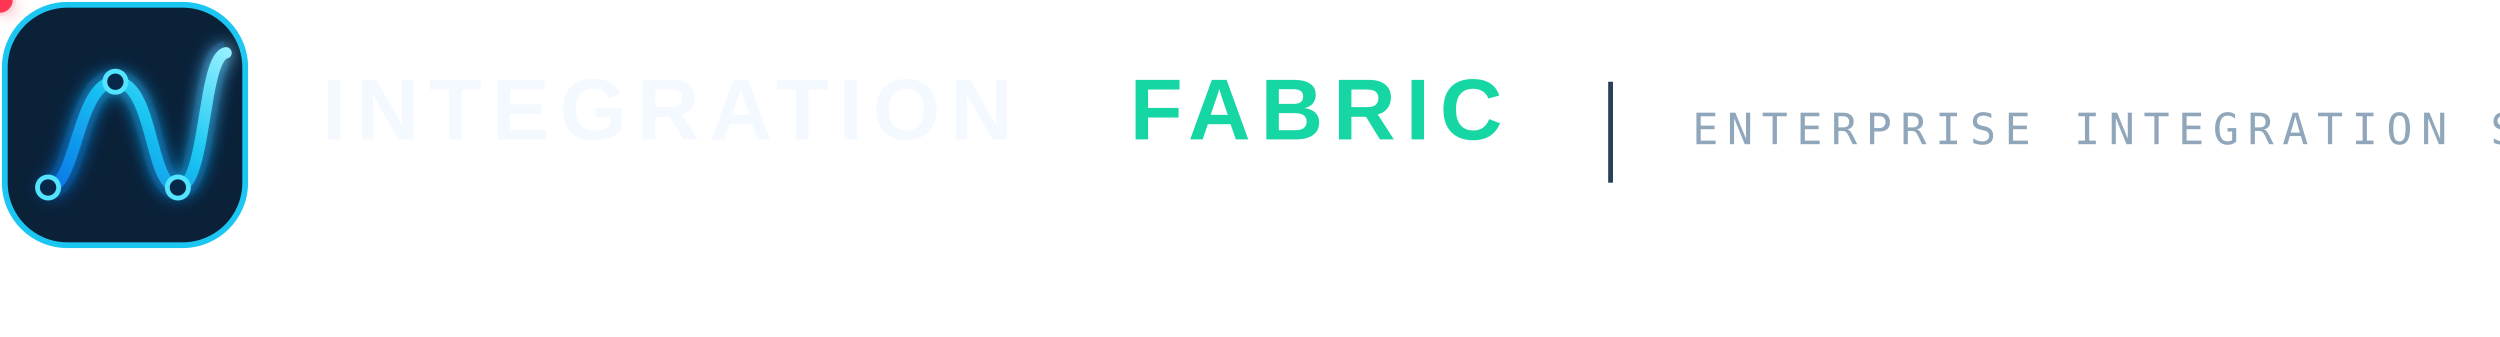
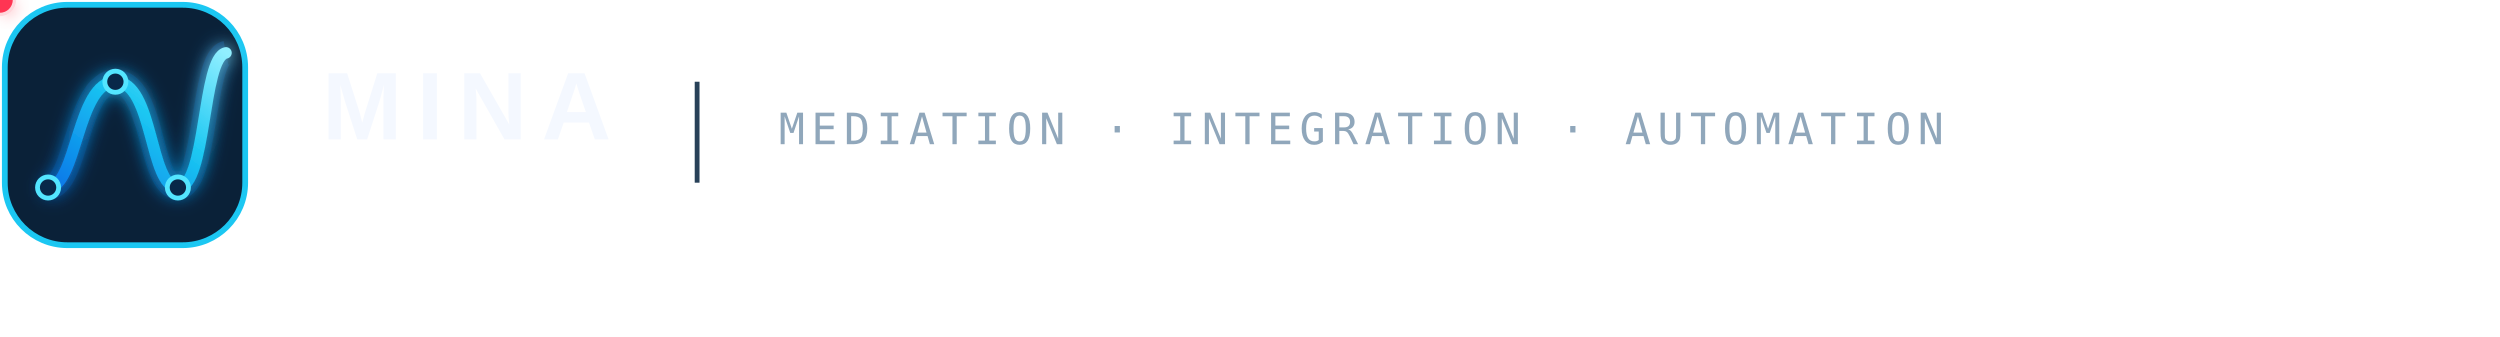
- <svg xmlns="http://www.w3.org/2000/svg" viewBox="0 0 520 70" role="img" aria-label="Integration Fabric Studio">
+ <svg xmlns="http://www.w3.org/2000/svg" viewBox="0 0 520 70" role="img" aria-label="MINA Studio">
  <defs>
    <linearGradient id="brand-blue" x1="0" y1="1" x2="1" y2="0">
      <stop stop-color="#0874e8" />
      <stop offset=".55" stop-color="#1bc7f2" />
      <stop offset="1" stop-color="#91efff" />
    </linearGradient>
    <filter id="brand-glow" x="-50%" y="-50%" width="200%" height="200%">
      <feGaussianBlur stdDeviation="1.8" result="b" />
      <feMerge>
        <feMergeNode in="b" />
        <feMergeNode in="SourceGraphic" />
      </feMerge>
    </filter>
  </defs>
  <rect x="1" y="1" width="50" height="50" rx="13" fill="#0a2138" stroke="#1bc7f2" stroke-width="1.2" />
  <path d="M10 39 C16 39 16 17 24 17 S31 39 37 39 C43 39 42 12 47 11" fill="none" stroke="#0874e8" stroke-width="5" opacity=".28" filter="url(#brand-glow)" />
  <path id="brand-path" d="M10 39 C16 39 16 17 24 17 S31 39 37 39 C43 39 42 12 47 11" fill="none" stroke="url(#brand-blue)" stroke-width="2.4" stroke-linecap="round" filter="url(#brand-glow)" />
  <circle cx="10" cy="39" r="2.2" fill="#082849" stroke="#53e5ff" />
  <circle cx="24" cy="17" r="2.2" fill="#082849" stroke="#53e5ff" />
  <circle cx="37" cy="39" r="2.2" fill="#082849" stroke="#53e5ff" />
  <circle r="3" fill="#ff3652" stroke="#ffd8dd" stroke-width=".7" filter="url(#brand-glow)">
    <animateMotion dur="3.6s" repeatCount="indefinite" path="M10 39 C16 39 16 17 24 17 S31 39 37 39 C43 39 42 12 47 11" />
  </circle>
-   <text x="67" y="29" fill="#f4f8ff" font-family="Arial, sans-serif" font-size="18" font-weight="700" letter-spacing="2.1">INTEGRATION</text>
-   <text x="235" y="29" fill="#16d6a3" font-family="Arial, sans-serif" font-size="18" font-weight="700" letter-spacing="2.1">FABRIC</text>
-   <line x1="335" y1="17" x2="335" y2="38" stroke="#284158" />
-   <text x="352" y="30" fill="#90a7bb" font-family="monospace" font-size="9" letter-spacing="1.8">ENTERPRISE INTEGRATION STUDIO</text>
+   <text x="67" y="29" fill="#f4f8ff" font-family="Arial, sans-serif" font-size="20" font-weight="700" letter-spacing="3">MINA</text>
+   <line x1="145" y1="17" x2="145" y2="38" stroke="#284158" />
+   <text x="162" y="30" fill="#90a7bb" font-family="monospace" font-size="9" letter-spacing="1.35">MEDIATION · INTEGRATION · AUTOMATION</text>
</svg>
